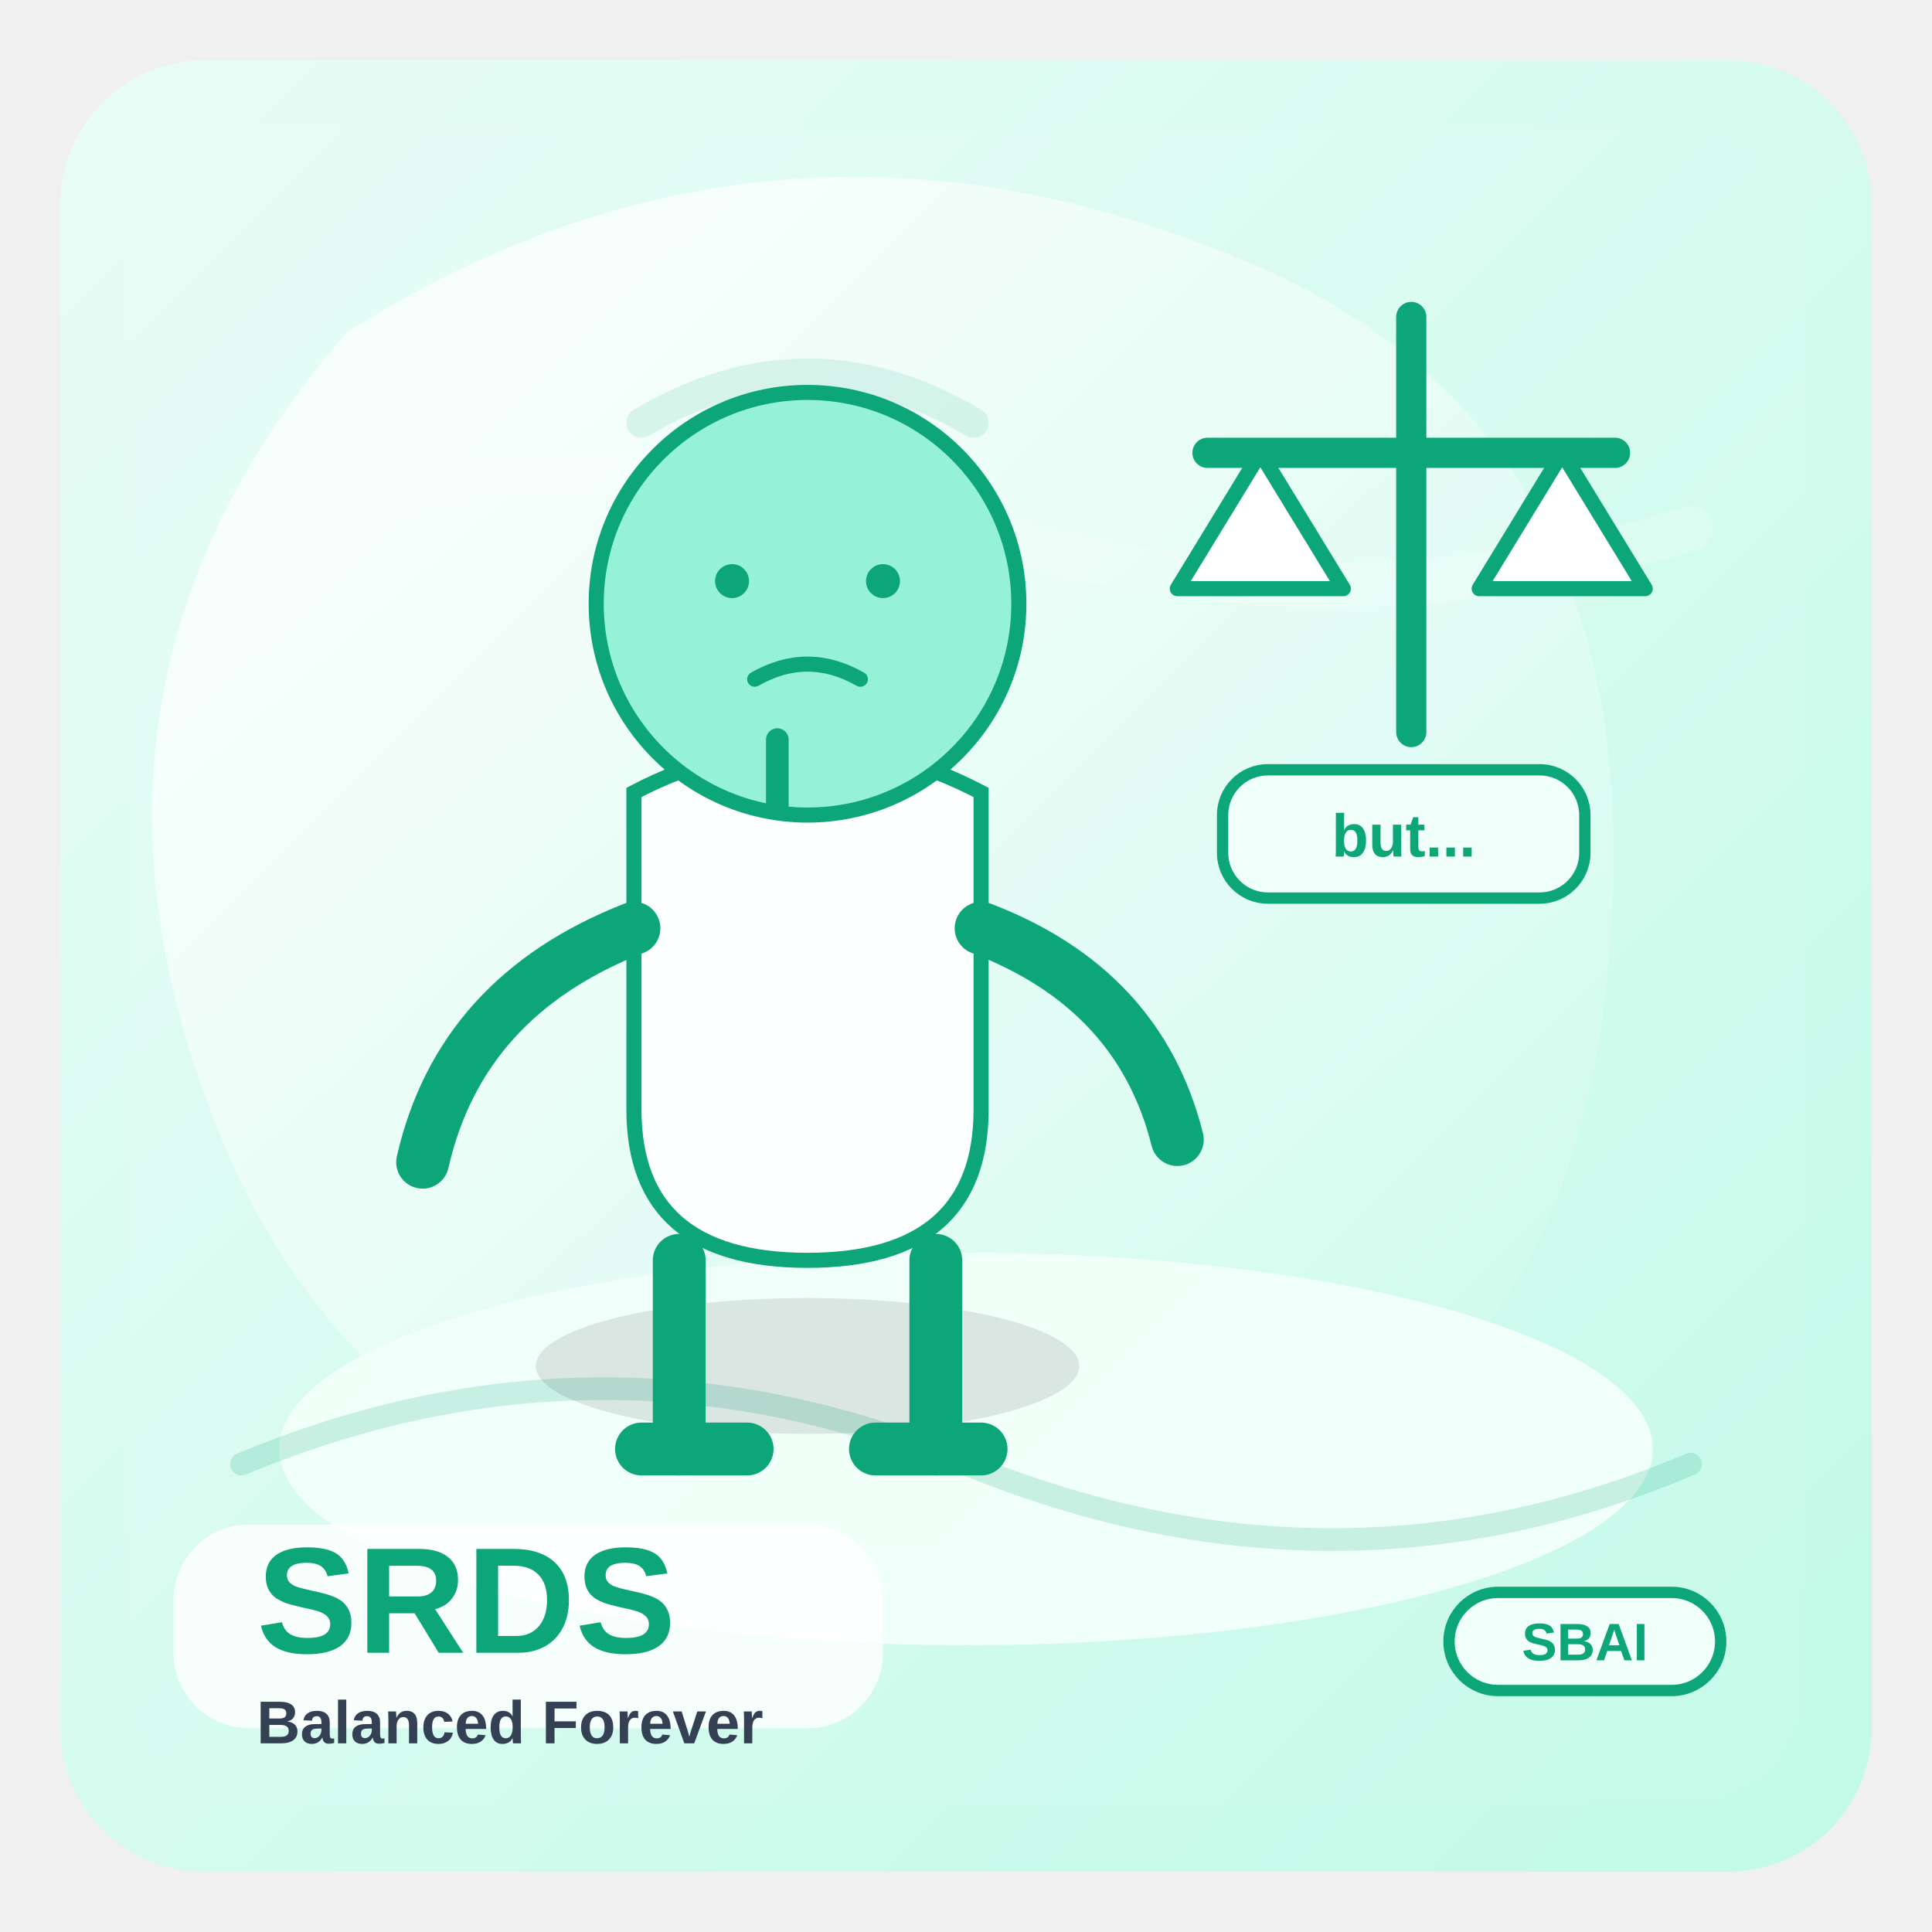
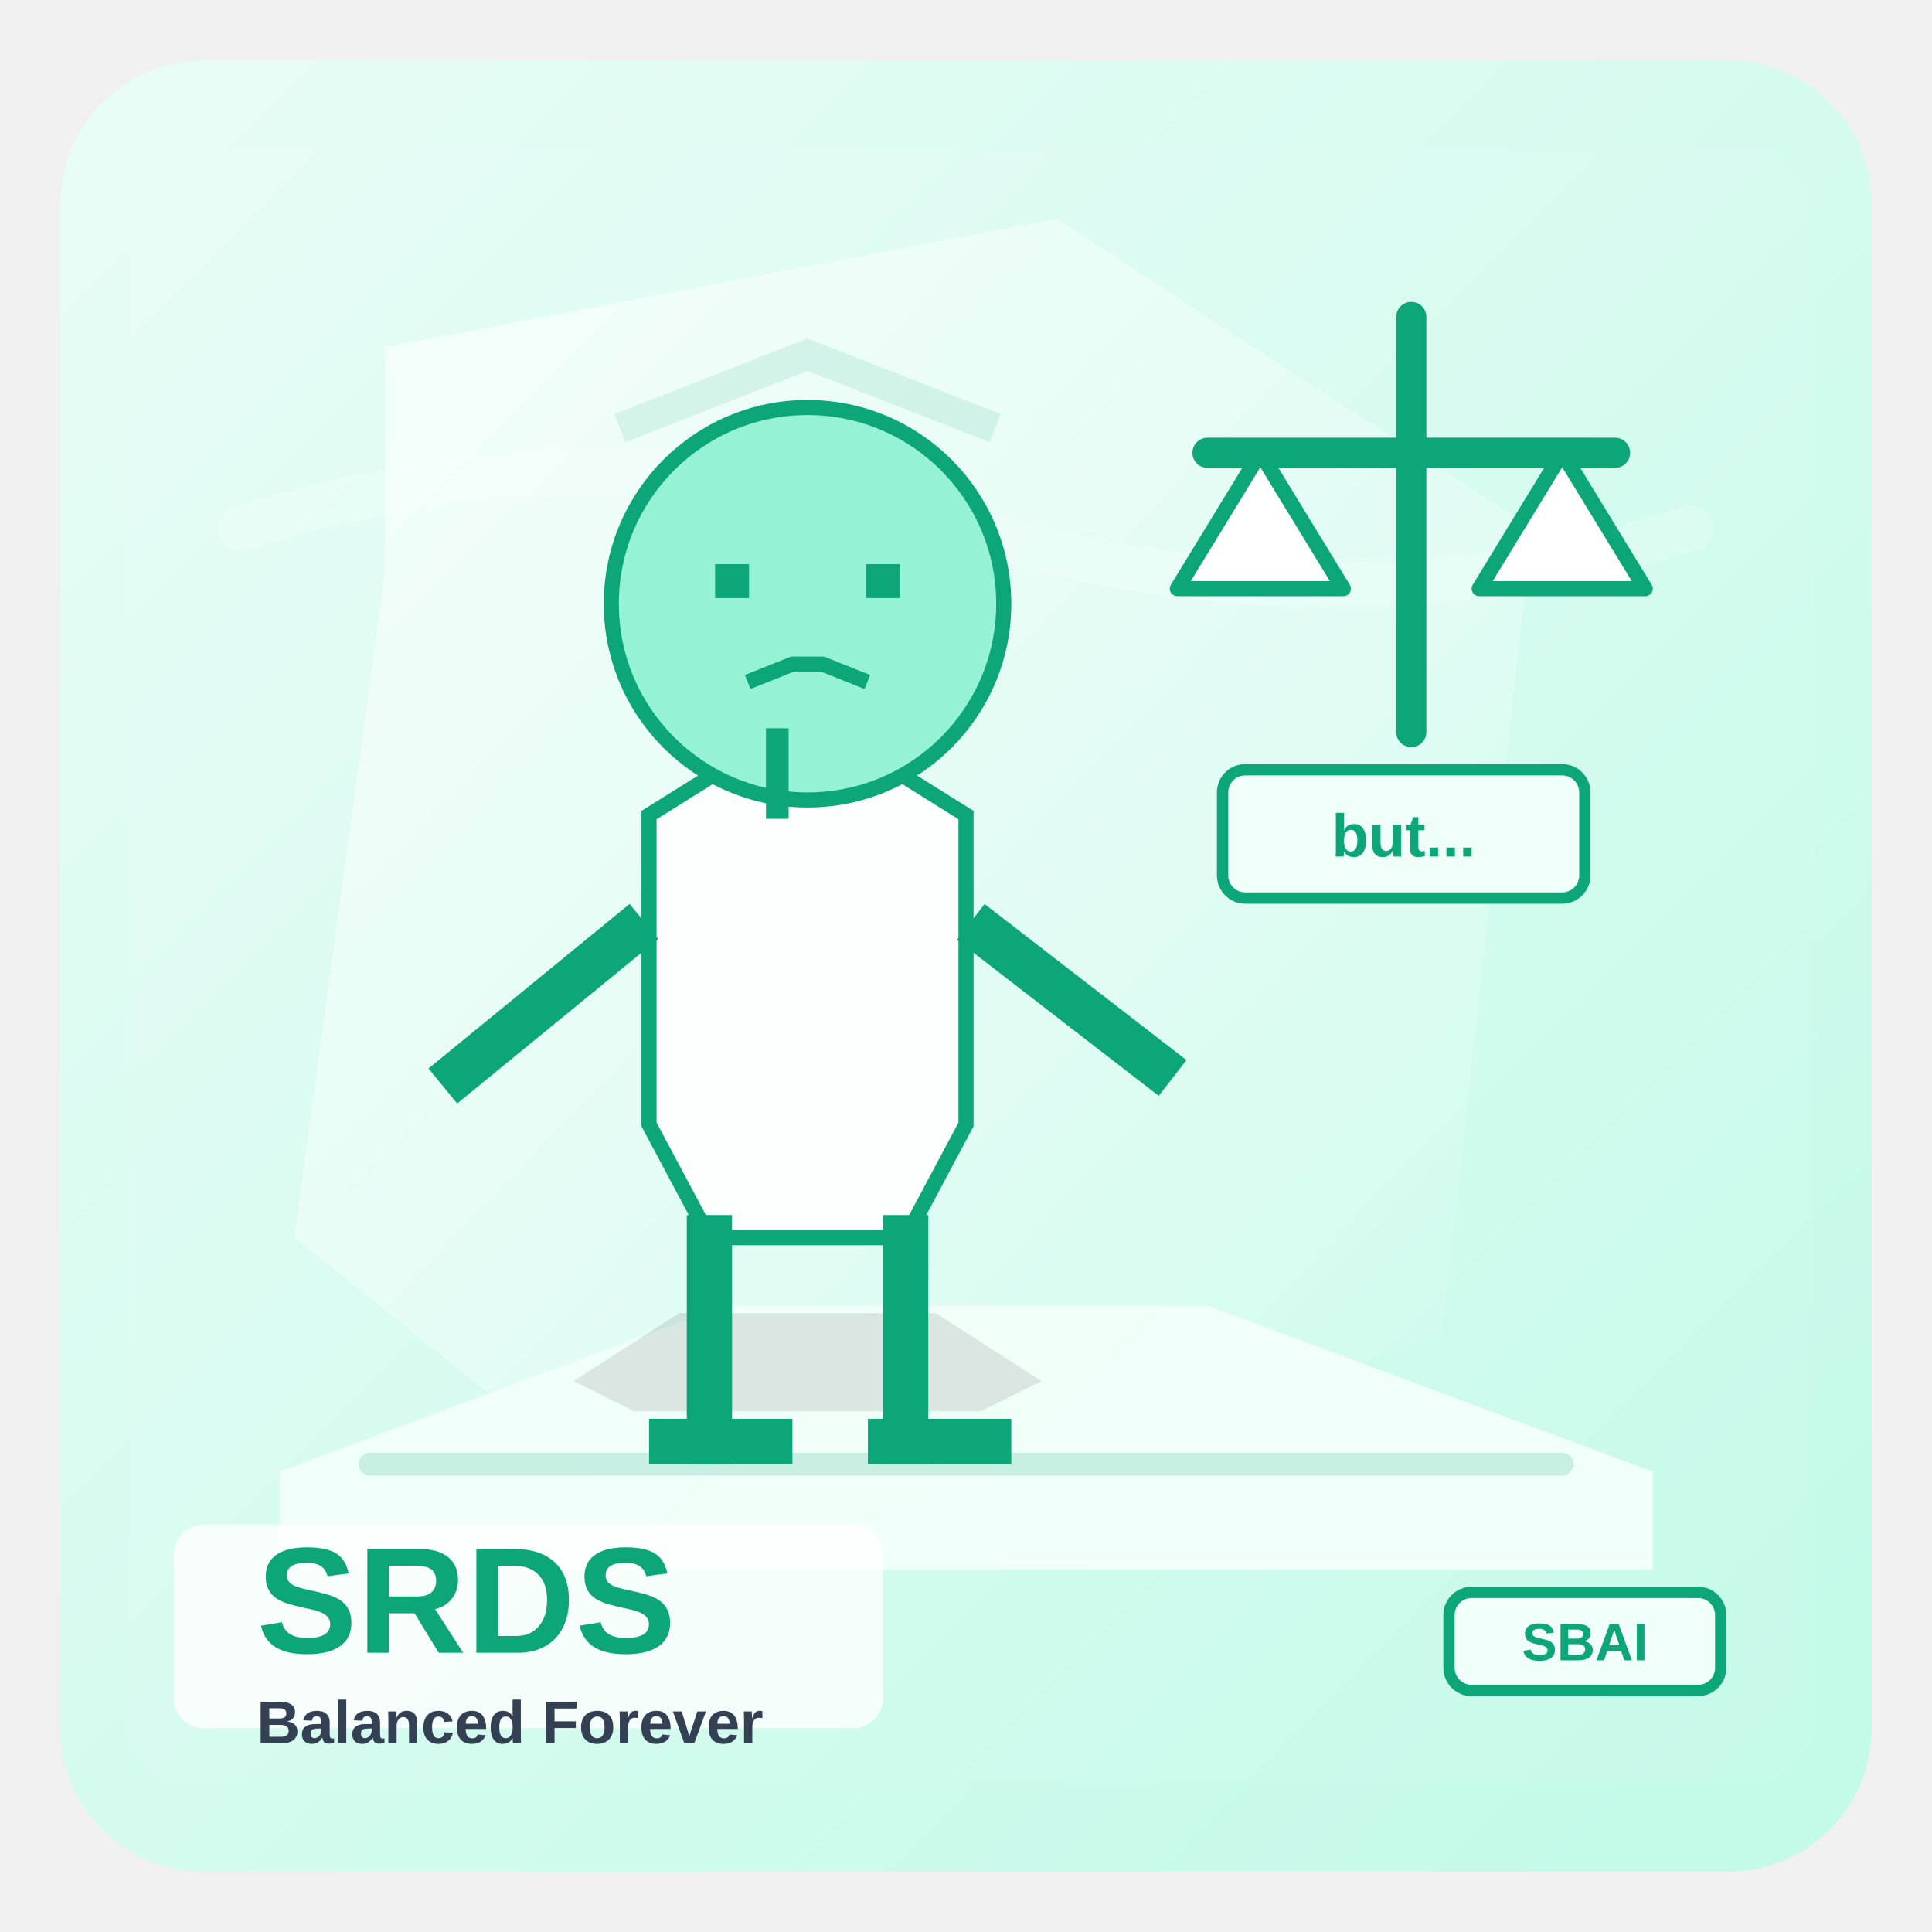
<svg xmlns="http://www.w3.org/2000/svg" width="512" height="512" viewBox="0 0 512 512" fill="none">
  <defs>
    <linearGradient id="bg" x1="44" y1="44" x2="468" y2="468" gradientUnits="userSpaceOnUse">
      <stop offset="0" stop-color="#E6FCF5" />
      <stop offset="1" stop-color="#C3FAE8" />
    </linearGradient>
-     <linearGradient id="light" x1="110" y1="62" x2="366" y2="352" gradientUnits="userSpaceOnUse">
-       <stop offset="0" stop-color="#FFFFFF" stop-opacity="0.72" />
-       <stop offset="1" stop-color="#FFFFFF" stop-opacity="0.1" />
+     <linearGradient id="light" x1="96" y1="72" x2="388" y2="352" gradientUnits="userSpaceOnUse">
+       <stop offset="0" stop-color="#FFFFFF" stop-opacity="0.58" />
+       <stop offset="1" stop-color="#FFFFFF" stop-opacity="0.08" />
    </linearGradient>
  </defs>
  <rect x="16" y="16" width="480" height="480" rx="38" fill="url(#bg)" />
-   <path d="M92 88 q114 -72 240 -18 q108 46 94 188 q-14 152 -178 154 q-144 2 -190 -112 q-48 -118 34 -212z" fill="url(#light)" />
-   <rect x="34" y="34" width="444" height="444" rx="30" fill="#FFFFFF" opacity="0.05" stroke="#FFFFFF" stroke-opacity="0.4" />
+   <path d="M102 92 l178 -34 l126 82 l-24 214 l-194 62 l-110 -88 l24 -176z" fill="url(#light)" />
+   <path d="M42 40 h428 l10 10 v412 l-10 10 h-428 l-8 -10 v-412z" fill="#FFFFFF" opacity="0.05" stroke="#FFFFFF" stroke-opacity="0.4" />
  <path d="M64 140 q96 -30 192 0 q98 30 192 0" fill="none" stroke="#FFFFFF" stroke-width="12" stroke-linecap="round" opacity="0.18" />
-   <ellipse cx="256" cy="384" rx="182" ry="52" fill="#F1FFFA" opacity="0.96" />
-   <path d="M64 388 q96 -40 192 0 q98 40 192 0" fill="none" stroke="#0CA678" stroke-width="6" opacity="0.18" stroke-linecap="round" />
+   <path d="M74 390 l118 -44 h128 l118 44 v26 h-364z" fill="#F1FFFA" opacity="0.96" />
+   <path d="M98 388 h316" fill="none" stroke="#0CA678" stroke-width="6" opacity="0.18" stroke-linecap="round" />
  <g>
-     <ellipse cx="214" cy="362" rx="72" ry="18" fill="#000000" opacity="0.1" />
-     <path d="M168 210 q46 -24 92 0 v84 q0 40 -46 40 q-46 0 -46 -40z" fill="#FCFFFE" stroke="#0CA678" stroke-width="4" />
-     <path d="M180 334 v50 M248 334 v50" fill="none" stroke="#0CA678" stroke-width="14" stroke-linecap="round" />
-     <path d="M168 246 q-46 18 -56 62" fill="none" stroke="#0CA678" stroke-width="14" stroke-linecap="round" />
-     <path d="M260 246 q42 16 52 56" fill="none" stroke="#0CA678" stroke-width="14" stroke-linecap="round" />
-     <path d="M170 384 h28 M232 384 h28" fill="none" stroke="#0CA678" stroke-width="14" stroke-linecap="round" />
-     <circle cx="214" cy="160" r="56" fill="#96F2D7" stroke="#0CA678" stroke-width="4" />
+     <path d="M152 366 l28 -18 h68 l28 18 l-16 8 h-92z" fill="#000000" opacity="0.1" />
+     <path d="M172 216 l32 -20 h20 l32 20 v82 l-16 30 h-52 l-16 -30z" fill="#FCFFFE" stroke="#0CA678" stroke-width="4" stroke-linejoin="miter" />
+     <path d="M188 328 v54 M240 328 v54" fill="none" stroke="#0CA678" stroke-width="12" stroke-linecap="square" />
+     <path d="M166 248 l-44 36 M262 248 l44 34" fill="none" stroke="#0CA678" stroke-width="12" stroke-linecap="square" />
+     <path d="M178 382 h26 M236 382 h26" fill="none" stroke="#0CA678" stroke-width="12" stroke-linecap="square" />
+     <circle cx="214" cy="160" r="52" fill="#96F2D7" stroke="#0CA678" stroke-width="4" />
    <g transform="translate(214 154)">
      <g fill="#0CA678" stroke="#0CA678">
-         <circle cx="-20" cy="0" r="4" />
-         <circle cx="20" cy="0" r="4" />
-         <path d="M-14 26 q14 -8 28 0" fill="none" stroke-width="4" stroke-linecap="round" />
+         <rect x="-24" y="-4" width="8" height="8" />
+         <rect x="16" y="-4" width="8" height="8" />
+         <path d="M-14 26 l10 -4 h8 l10 4" fill="none" stroke-width="4" stroke-linecap="square" stroke-linejoin="round" />
      </g>
    </g>
-     <path d="M170 112 q44 -26 88 0" fill="none" stroke="#0CA678" stroke-width="8" stroke-linecap="round" opacity="0.12" />
-     <path d="M206 196 v18" stroke="#0CA678" stroke-width="6" stroke-linecap="round" />
+     <path d="M168 112 l46 -18 l46 18" fill="none" stroke="#0CA678" stroke-width="8" stroke-linecap="square" opacity="0.12" />
+     <path d="M206 196 v18" stroke="#0CA678" stroke-width="6" stroke-linecap="square" />
  </g>
  <g>
    <path d="M374 84 v110" stroke="#0CA678" stroke-width="8" stroke-linecap="round" />
    <path d="M320 120 h108" stroke="#0CA678" stroke-width="8" stroke-linecap="round" />
    <path d="M334 120 l-22 36 h44z M414 120 l-22 36 h44z" fill="#FFFFFF" stroke="#0CA678" stroke-width="4" stroke-linejoin="round" />
    <g>
-       <rect x="324" y="204" width="96" height="34" rx="12" fill="#F1FFFA" stroke="#0CA678" stroke-width="3" />
+       <rect x="324" y="204" width="96" height="34" rx="6" fill="#F1FFFA" stroke="#0CA678" stroke-width="3" />
      <text x="372" y="227" fill="#0CA678" fill-opacity="1.0" font-family="Avenir Next,Segoe UI,Arial,sans-serif" font-size="16" font-weight="800" text-anchor="middle">but...</text>
    </g>
  </g>
-   <rect x="46" y="404" width="188" height="54" rx="20" fill="#FFFFFF" opacity="0.8" />
+   <rect x="46" y="404" width="188" height="54" rx="8" fill="#FFFFFF" opacity="0.8" />
  <text x="68" y="438" fill="#0CA678" fill-opacity="1.0" font-family="Avenir Next,Segoe UI,Arial,sans-serif" font-size="40" font-weight="900" text-anchor="start">SRDS</text>
  <text x="68" y="462" fill="#344054" fill-opacity="1.0" font-family="Avenir Next,Segoe UI,Arial,sans-serif" font-size="16" font-weight="700" text-anchor="start">Balanced Forever</text>
-   <rect x="384" y="422" width="72" height="26" rx="13" fill="#F1FFFA" stroke="#0CA678" stroke-width="3" />
+   <rect x="384" y="422" width="72" height="26" rx="6" fill="#F1FFFA" stroke="#0CA678" stroke-width="3" />
  <text x="420" y="440" fill="#0CA678" fill-opacity="1.0" font-family="Avenir Next,Segoe UI,Arial,sans-serif" font-size="14" font-weight="900" text-anchor="middle">SBAI</text>
</svg>
